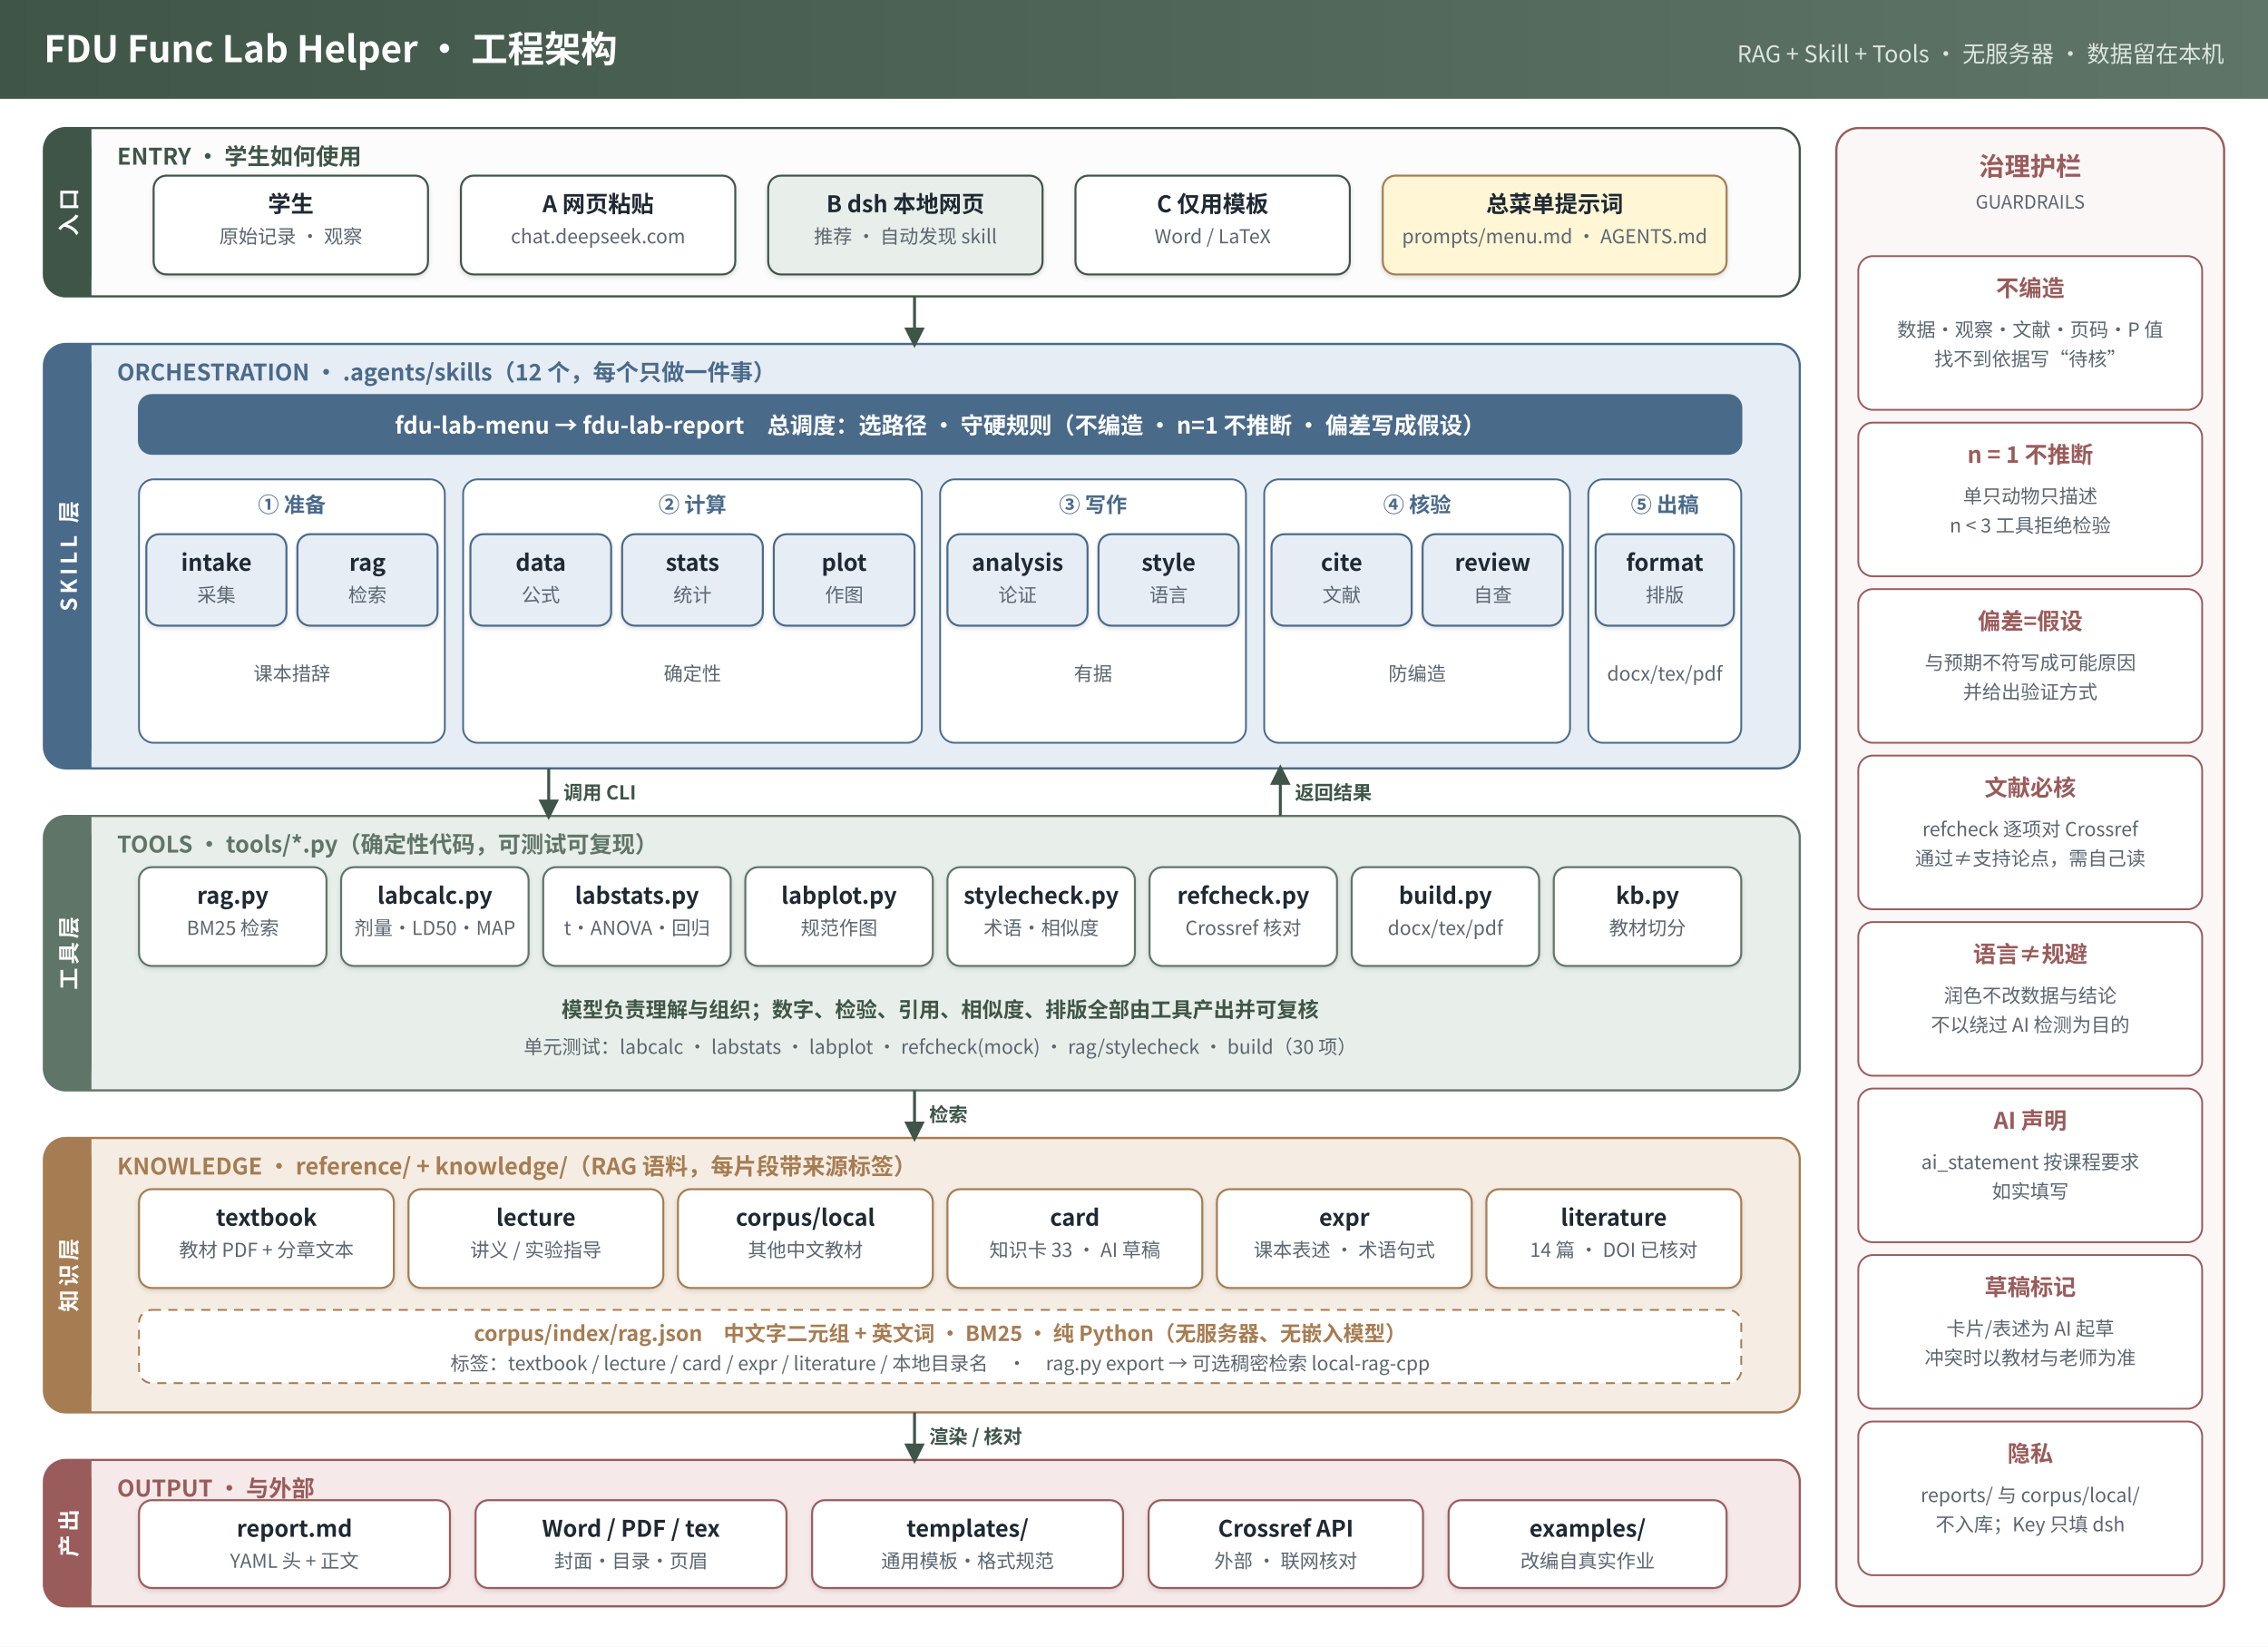
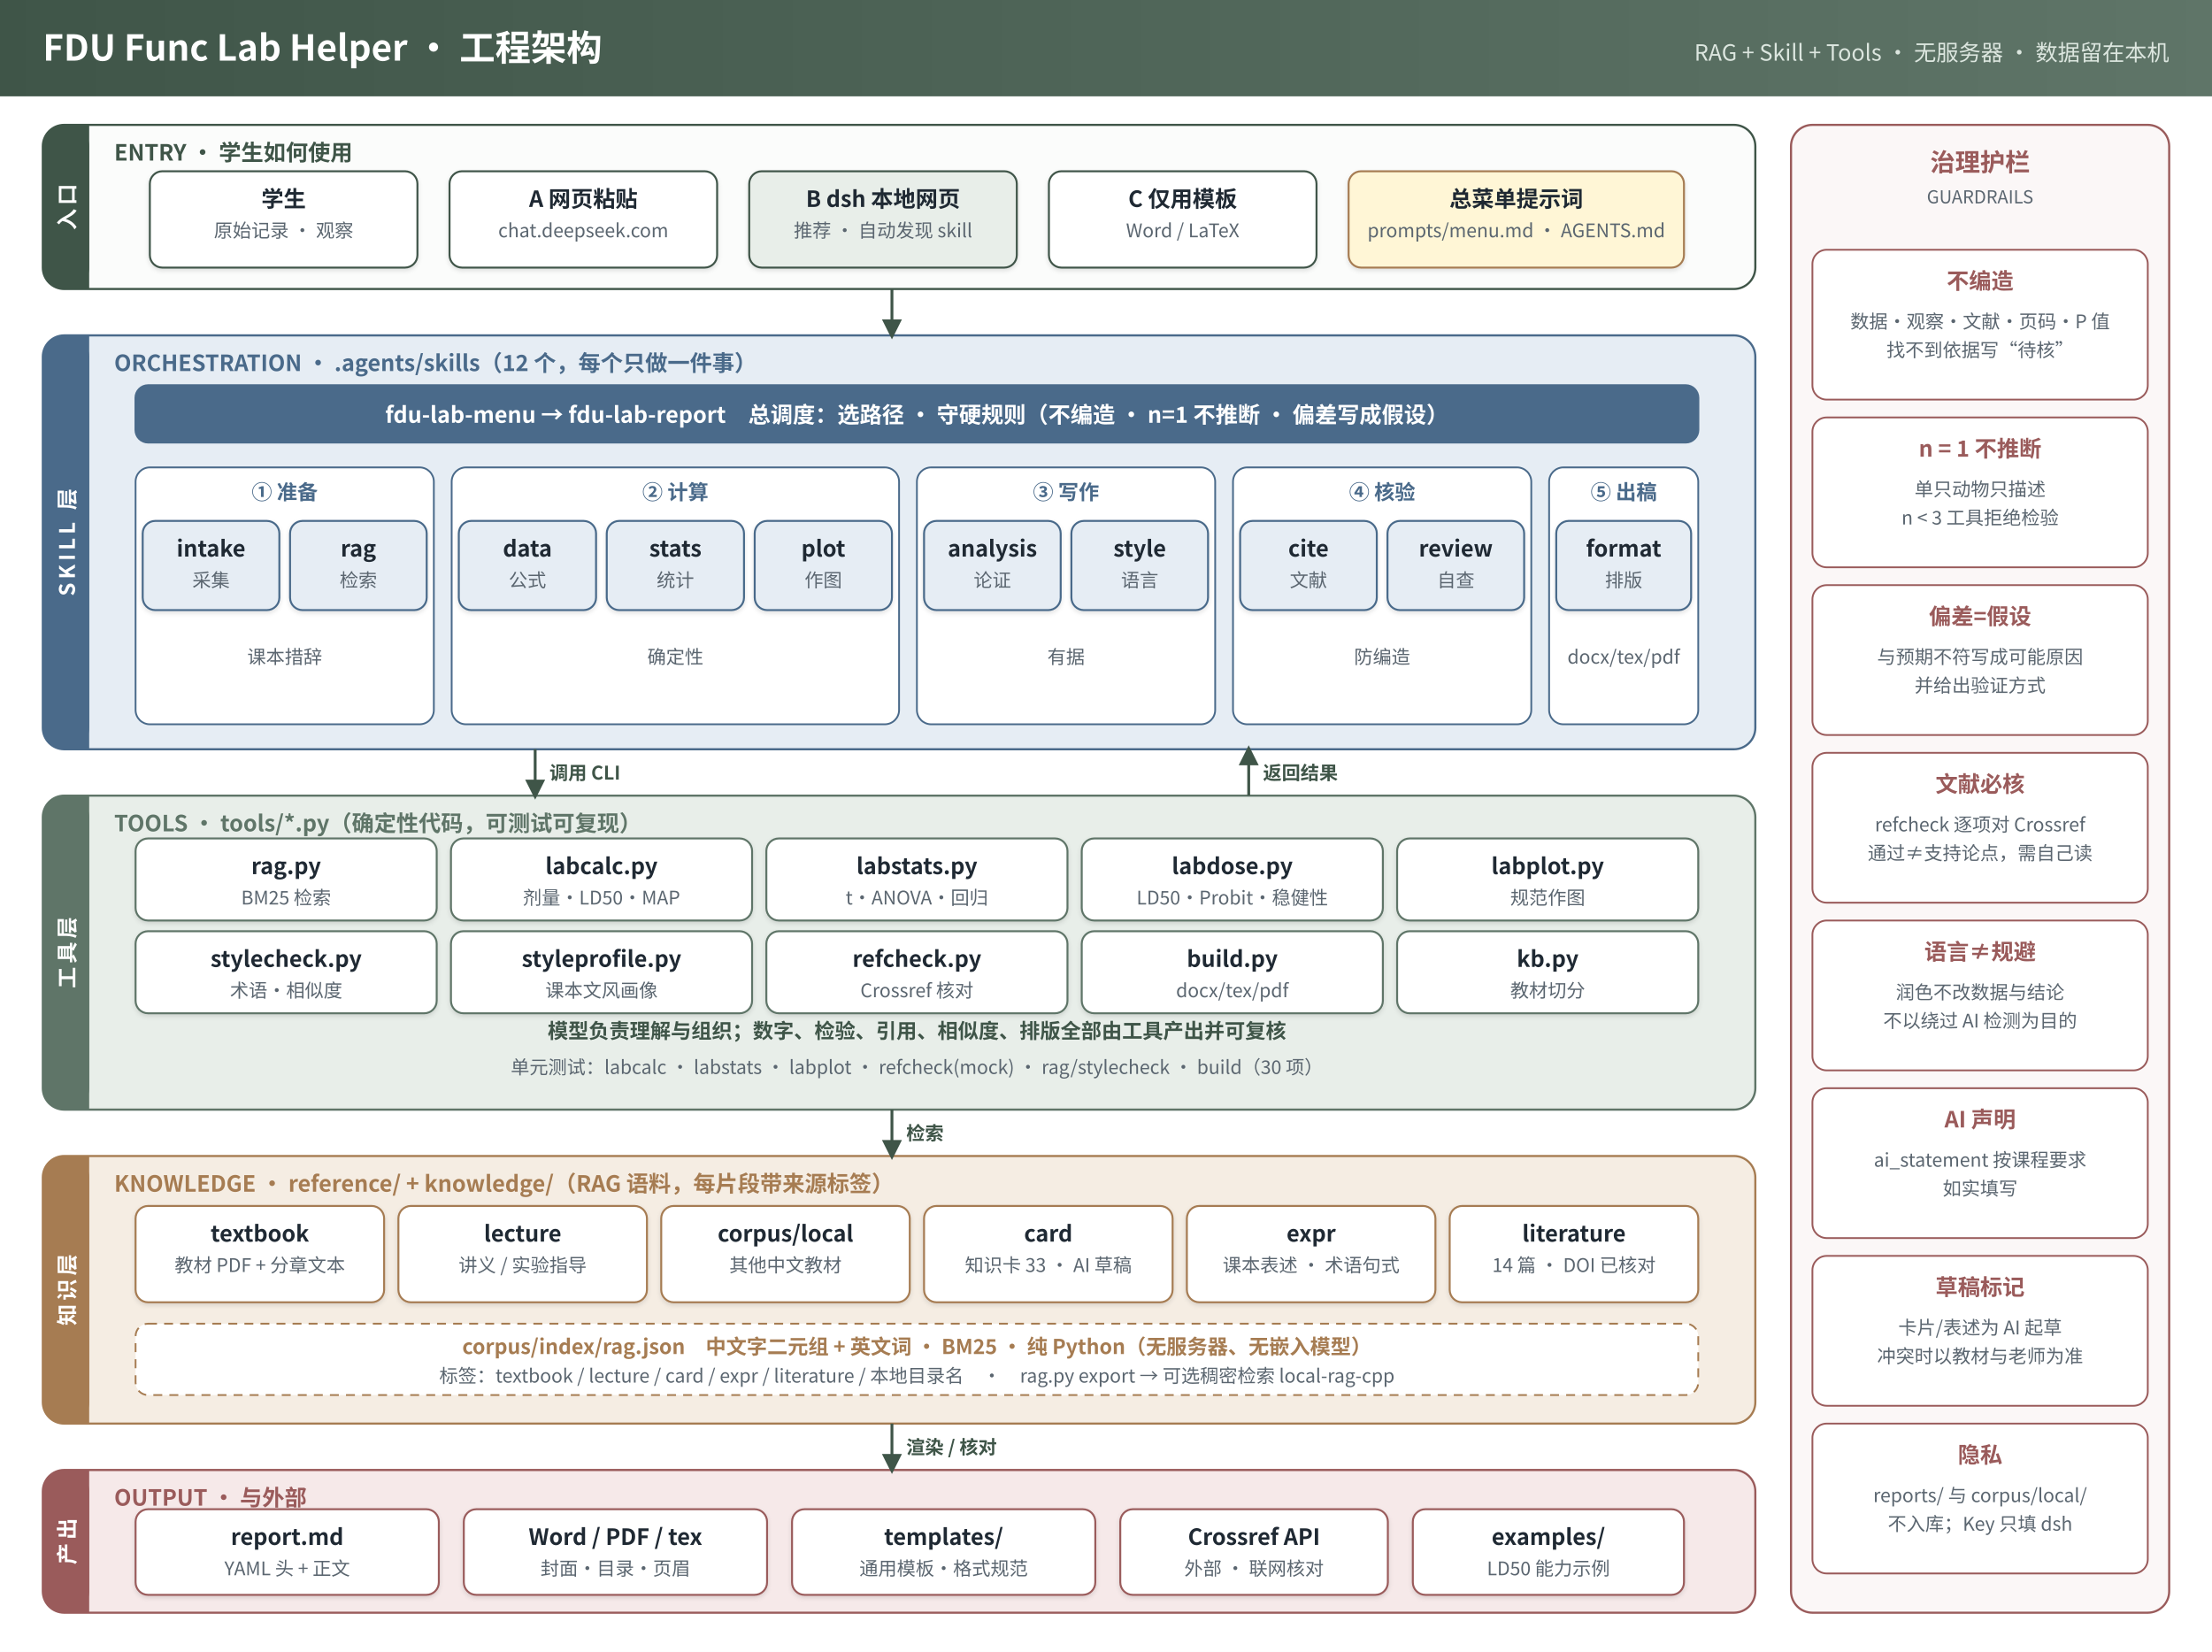
- <svg xmlns="http://www.w3.org/2000/svg" viewBox="0 0 1240 900" font-family="'Noto Sans CJK SC','PingFang SC','Microsoft YaHei',sans-serif">
+ <svg xmlns="http://www.w3.org/2000/svg" viewBox="0 0 1240 926" font-family="'Noto Sans CJK SC','PingFang SC','Microsoft YaHei',sans-serif">
  <defs>
    <marker id="ar" viewBox="0 0 10 10" refX="8" refY="5" markerWidth="7" markerHeight="7" orient="auto">
      <path d="M0 0L10 5L0 10z" fill="#3F5548" />
    </marker>
    <filter id="sh" x="-5%" y="-5%" width="110%" height="120%">
      <feDropShadow dx="0" dy="1.2" stdDeviation="1.2" flood-color="#000" flood-opacity="0.12" />
    </filter>
    <linearGradient id="hd" x1="0" x2="1">
      <stop offset="0" stop-color="#3F5548" />
      <stop offset="1" stop-color="#5F7568" />
    </linearGradient>
  </defs>
-   <rect x="0" y="0" width="1240" height="900" rx="0" fill="#FFFFFF" stroke="#FFFFFF" stroke-width="0" />
+   <rect x="0" y="0" width="1240" height="926" rx="0" fill="#FFFFFF" stroke="#FFFFFF" stroke-width="0" />
  <rect x="0" y="0" width="1240" height="54" rx="0" fill="url(#hd)" stroke="none" stroke-width="0" />
  <text x="24" y="34" font-size="20" fill="#fff" font-weight="700" text-anchor="start">FDU Func Lab Helper · 工程架构</text>
  <text x="1216" y="34" font-size="12.5" fill="#DCE6DF" font-weight="400" text-anchor="end">RAG + Skill + Tools · 无服务器 · 数据留在本机</text>
  <rect x="24" y="70" width="960" height="92" rx="12" fill="#FBFCFB" stroke="#3F5548" stroke-width="1.2" />
  <rect x="24" y="70" width="26" height="92" rx="12" fill="#3F5548" />
  <rect x="38" y="70" width="12" height="92" fill="#3F5548" />
  <text transform="translate(42,116.0) rotate(-90)" font-size="12" fill="#fff" font-weight="700" text-anchor="middle" letter-spacing="2">入口</text>
  <text x="64" y="90" font-size="12.5" fill="#3F5548" font-weight="700" text-anchor="start">ENTRY · 学生如何使用</text>
  <rect x="84" y="96" width="150" height="54" rx="7" fill="#fff" stroke="#3F5548" stroke-width="1.1" filter="url(#sh)" />
  <text x="159.0" y="116" font-size="12.5" fill="#1F2933" font-weight="700" text-anchor="middle">学生</text>
  <text x="159.0" y="133" font-size="10.5" fill="#5B6670" font-weight="400" text-anchor="middle">原始记录 · 观察</text>
  <rect x="252" y="96" width="150" height="54" rx="7" fill="#fff" stroke="#3F5548" stroke-width="1.1" filter="url(#sh)" />
  <text x="327.0" y="116" font-size="12.5" fill="#1F2933" font-weight="700" text-anchor="middle">A 网页粘贴</text>
  <text x="327.0" y="133" font-size="10.5" fill="#5B6670" font-weight="400" text-anchor="middle">chat.deepseek.com</text>
  <rect x="420" y="96" width="150" height="54" rx="7" fill="#E8EEE9" stroke="#3F5548" stroke-width="1.1" filter="url(#sh)" />
  <text x="495.0" y="116" font-size="12.5" fill="#1F2933" font-weight="700" text-anchor="middle">B dsh 本地网页</text>
  <text x="495.0" y="133" font-size="10.5" fill="#5B6670" font-weight="400" text-anchor="middle">推荐 · 自动发现 skill</text>
  <rect x="588" y="96" width="150" height="54" rx="7" fill="#fff" stroke="#3F5548" stroke-width="1.1" filter="url(#sh)" />
  <text x="663.0" y="116" font-size="12.5" fill="#1F2933" font-weight="700" text-anchor="middle">C 仅用模板</text>
  <text x="663.0" y="133" font-size="10.5" fill="#5B6670" font-weight="400" text-anchor="middle">Word / LaTeX</text>
  <rect x="756" y="96" width="188" height="54" rx="7" fill="#FFF6D6" stroke="#A67C52" stroke-width="1.1" filter="url(#sh)" />
  <text x="850.0" y="116" font-size="12.5" fill="#1F2933" font-weight="700" text-anchor="middle">总菜单提示词</text>
  <text x="850.0" y="133" font-size="10.5" fill="#5B6670" font-weight="400" text-anchor="middle">prompts/menu.md · AGENTS.md</text>
  <rect x="24" y="188" width="960" height="232" rx="12" fill="#E6EDF4" stroke="#4A6A8A" stroke-width="1.2" />
  <rect x="24" y="188" width="26" height="232" rx="12" fill="#4A6A8A" />
  <rect x="38" y="188" width="12" height="232" fill="#4A6A8A" />
  <text transform="translate(42,304.0) rotate(-90)" font-size="12" fill="#fff" font-weight="700" text-anchor="middle" letter-spacing="2">SKILL 层</text>
  <text x="64" y="208" font-size="12.5" fill="#4A6A8A" font-weight="700" text-anchor="start">ORCHESTRATION · .agents/skills（12 个，每个只做一件事）</text>
  <rect x="76" y="216" width="876" height="32" rx="7" fill="#4A6A8A" stroke="#4A6A8A" stroke-width="1.2" />
  <text x="514.0" y="237" font-size="12.5" fill="#fff" font-weight="700" text-anchor="middle">fdu-lab-menu → fdu-lab-report　总调度：选路径 · 守硬规则（不编造 · n=1 不推断 · 偏差写成假设）</text>
  <rect x="76" y="262" width="167.2" height="144" rx="8" fill="#fff" stroke="#4A6A8A" stroke-width="1" />
  <text x="159.6" y="280" font-size="11.5" fill="#4A6A8A" font-weight="700" text-anchor="middle">① 准备</text>
  <rect x="80.0" y="292" width="76.6" height="50" rx="7" fill="#E6EDF4" stroke="#4A6A8A" stroke-width="1.1" filter="url(#sh)" />
  <text x="118.3" y="312" font-size="12.5" fill="#1F2933" font-weight="700" text-anchor="middle">intake</text>
  <text x="118.3" y="329" font-size="10.5" fill="#5B6670" font-weight="400" text-anchor="middle">采集</text>
  <rect x="162.6" y="292" width="76.6" height="50" rx="7" fill="#E6EDF4" stroke="#4A6A8A" stroke-width="1.1" filter="url(#sh)" />
  <text x="200.9" y="312" font-size="12.5" fill="#1F2933" font-weight="700" text-anchor="middle">rag</text>
  <text x="200.9" y="329" font-size="10.5" fill="#5B6670" font-weight="400" text-anchor="middle">检索</text>
  <text x="159.6" y="372" font-size="10.5" fill="#5B6670" font-weight="400" text-anchor="middle">课本措辞</text>
  <text x="159.6" y="390" font-size="10" fill="#1F2933" font-weight="400" text-anchor="middle" />
  <rect x="253.2" y="262" width="250.8" height="144" rx="8" fill="#fff" stroke="#4A6A8A" stroke-width="1" />
  <text x="378.6" y="280" font-size="11.5" fill="#4A6A8A" font-weight="700" text-anchor="middle">② 计算</text>
  <rect x="257.2" y="292" width="76.933" height="50" rx="7" fill="#E6EDF4" stroke="#4A6A8A" stroke-width="1.1" filter="url(#sh)" />
  <text x="295.667" y="312" font-size="12.5" fill="#1F2933" font-weight="700" text-anchor="middle">data</text>
  <text x="295.667" y="329" font-size="10.5" fill="#5B6670" font-weight="400" text-anchor="middle">公式</text>
  <rect x="340.133" y="292" width="76.933" height="50" rx="7" fill="#E6EDF4" stroke="#4A6A8A" stroke-width="1.1" filter="url(#sh)" />
  <text x="378.6" y="312" font-size="12.5" fill="#1F2933" font-weight="700" text-anchor="middle">stats</text>
  <text x="378.6" y="329" font-size="10.5" fill="#5B6670" font-weight="400" text-anchor="middle">统计</text>
  <rect x="423.067" y="292" width="76.933" height="50" rx="7" fill="#E6EDF4" stroke="#4A6A8A" stroke-width="1.1" filter="url(#sh)" />
  <text x="461.533" y="312" font-size="12.5" fill="#1F2933" font-weight="700" text-anchor="middle">plot</text>
  <text x="461.533" y="329" font-size="10.5" fill="#5B6670" font-weight="400" text-anchor="middle">作图</text>
  <text x="378.6" y="372" font-size="10.5" fill="#5B6670" font-weight="400" text-anchor="middle">确定性</text>
  <text x="378.6" y="390" font-size="10" fill="#1F2933" font-weight="400" text-anchor="middle" />
  <rect x="514.0" y="262" width="167.2" height="144" rx="8" fill="#fff" stroke="#4A6A8A" stroke-width="1" />
  <text x="597.6" y="280" font-size="11.5" fill="#4A6A8A" font-weight="700" text-anchor="middle">③ 写作</text>
  <rect x="518.0" y="292" width="76.6" height="50" rx="7" fill="#E6EDF4" stroke="#4A6A8A" stroke-width="1.1" filter="url(#sh)" />
  <text x="556.3" y="312" font-size="12.5" fill="#1F2933" font-weight="700" text-anchor="middle">analysis</text>
  <text x="556.3" y="329" font-size="10.5" fill="#5B6670" font-weight="400" text-anchor="middle">论证</text>
  <rect x="600.6" y="292" width="76.6" height="50" rx="7" fill="#E6EDF4" stroke="#4A6A8A" stroke-width="1.1" filter="url(#sh)" />
  <text x="638.9" y="312" font-size="12.5" fill="#1F2933" font-weight="700" text-anchor="middle">style</text>
  <text x="638.9" y="329" font-size="10.5" fill="#5B6670" font-weight="400" text-anchor="middle">语言</text>
  <text x="597.6" y="372" font-size="10.5" fill="#5B6670" font-weight="400" text-anchor="middle">有据</text>
  <text x="597.6" y="390" font-size="10" fill="#1F2933" font-weight="400" text-anchor="middle" />
  <rect x="691.2" y="262" width="167.2" height="144" rx="8" fill="#fff" stroke="#4A6A8A" stroke-width="1" />
  <text x="774.8" y="280" font-size="11.5" fill="#4A6A8A" font-weight="700" text-anchor="middle">④ 核验</text>
  <rect x="695.2" y="292" width="76.6" height="50" rx="7" fill="#E6EDF4" stroke="#4A6A8A" stroke-width="1.1" filter="url(#sh)" />
  <text x="733.5" y="312" font-size="12.5" fill="#1F2933" font-weight="700" text-anchor="middle">cite</text>
  <text x="733.5" y="329" font-size="10.5" fill="#5B6670" font-weight="400" text-anchor="middle">文献</text>
  <rect x="777.8" y="292" width="76.6" height="50" rx="7" fill="#E6EDF4" stroke="#4A6A8A" stroke-width="1.1" filter="url(#sh)" />
  <text x="816.1" y="312" font-size="12.5" fill="#1F2933" font-weight="700" text-anchor="middle">review</text>
  <text x="816.1" y="329" font-size="10.5" fill="#5B6670" font-weight="400" text-anchor="middle">自查</text>
  <text x="774.8" y="372" font-size="10.5" fill="#5B6670" font-weight="400" text-anchor="middle">防编造</text>
  <text x="774.8" y="390" font-size="10" fill="#1F2933" font-weight="400" text-anchor="middle" />
  <rect x="868.4" y="262" width="83.6" height="144" rx="8" fill="#fff" stroke="#4A6A8A" stroke-width="1" />
  <text x="910.2" y="280" font-size="11.5" fill="#4A6A8A" font-weight="700" text-anchor="middle">⑤ 出稿</text>
  <rect x="872.4" y="292" width="75.6" height="50" rx="7" fill="#E6EDF4" stroke="#4A6A8A" stroke-width="1.1" filter="url(#sh)" />
  <text x="910.2" y="312" font-size="12.5" fill="#1F2933" font-weight="700" text-anchor="middle">format</text>
  <text x="910.2" y="329" font-size="10.5" fill="#5B6670" font-weight="400" text-anchor="middle">排版</text>
  <text x="910.2" y="372" font-size="10.5" fill="#5B6670" font-weight="400" text-anchor="middle">docx/tex/pdf</text>
  <text x="910.2" y="390" font-size="10" fill="#1F2933" font-weight="400" text-anchor="middle" />
-   <rect x="24" y="446" width="960" height="150" rx="12" fill="#E8EEE9" stroke="#5F7568" stroke-width="1.2" />
-   <rect x="24" y="446" width="26" height="150" rx="12" fill="#5F7568" />
-   <rect x="38" y="446" width="12" height="150" fill="#5F7568" />
-   <text transform="translate(42,521.0) rotate(-90)" font-size="12" fill="#fff" font-weight="700" text-anchor="middle" letter-spacing="2">工具层</text>
+   <rect x="24" y="446" width="960" height="176" rx="12" fill="#E8EEE9" stroke="#5F7568" stroke-width="1.2" />
+   <rect x="24" y="446" width="26" height="176" rx="12" fill="#5F7568" />
+   <rect x="38" y="446" width="12" height="176" fill="#5F7568" />
+   <text transform="translate(42,534.0) rotate(-90)" font-size="12" fill="#fff" font-weight="700" text-anchor="middle" letter-spacing="2">工具层</text>
  <text x="64" y="466" font-size="12.5" fill="#5F7568" font-weight="700" text-anchor="start">TOOLS · tools/*.py（确定性代码，可测试可复现）</text>
-   <rect x="76.0" y="474" width="102.5" height="54" rx="7" fill="#fff" stroke="#5F7568" stroke-width="1.1" filter="url(#sh)" />
-   <text x="127.25" y="494" font-size="12.5" fill="#1F2933" font-weight="700" text-anchor="middle">rag.py</text>
-   <text x="127.25" y="511" font-size="10.5" fill="#5B6670" font-weight="400" text-anchor="middle">BM25 检索</text>
-   <rect x="186.5" y="474" width="102.5" height="54" rx="7" fill="#fff" stroke="#5F7568" stroke-width="1.1" filter="url(#sh)" />
-   <text x="237.75" y="494" font-size="12.5" fill="#1F2933" font-weight="700" text-anchor="middle">labcalc.py</text>
-   <text x="237.75" y="511" font-size="10.5" fill="#5B6670" font-weight="400" text-anchor="middle">剂量·LD50·MAP</text>
-   <rect x="297.0" y="474" width="102.5" height="54" rx="7" fill="#fff" stroke="#5F7568" stroke-width="1.1" filter="url(#sh)" />
-   <text x="348.25" y="494" font-size="12.5" fill="#1F2933" font-weight="700" text-anchor="middle">labstats.py</text>
-   <text x="348.25" y="511" font-size="10.5" fill="#5B6670" font-weight="400" text-anchor="middle">t·ANOVA·回归</text>
-   <rect x="407.5" y="474" width="102.5" height="54" rx="7" fill="#fff" stroke="#5F7568" stroke-width="1.1" filter="url(#sh)" />
-   <text x="458.75" y="494" font-size="12.5" fill="#1F2933" font-weight="700" text-anchor="middle">labplot.py</text>
-   <text x="458.75" y="511" font-size="10.5" fill="#5B6670" font-weight="400" text-anchor="middle">规范作图</text>
-   <rect x="518.0" y="474" width="102.5" height="54" rx="7" fill="#fff" stroke="#5F7568" stroke-width="1.1" filter="url(#sh)" />
-   <text x="569.25" y="494" font-size="12.5" fill="#1F2933" font-weight="700" text-anchor="middle">stylecheck.py</text>
-   <text x="569.25" y="511" font-size="10.5" fill="#5B6670" font-weight="400" text-anchor="middle">术语·相似度</text>
-   <rect x="628.5" y="474" width="102.5" height="54" rx="7" fill="#fff" stroke="#5F7568" stroke-width="1.1" filter="url(#sh)" />
-   <text x="679.75" y="494" font-size="12.5" fill="#1F2933" font-weight="700" text-anchor="middle">refcheck.py</text>
-   <text x="679.75" y="511" font-size="10.5" fill="#5B6670" font-weight="400" text-anchor="middle">Crossref 核对</text>
-   <rect x="739.0" y="474" width="102.5" height="54" rx="7" fill="#fff" stroke="#5F7568" stroke-width="1.1" filter="url(#sh)" />
-   <text x="790.25" y="494" font-size="12.5" fill="#1F2933" font-weight="700" text-anchor="middle">build.py</text>
-   <text x="790.25" y="511" font-size="10.5" fill="#5B6670" font-weight="400" text-anchor="middle">docx/tex/pdf</text>
-   <rect x="849.5" y="474" width="102.5" height="54" rx="7" fill="#fff" stroke="#5F7568" stroke-width="1.1" filter="url(#sh)" />
-   <text x="900.75" y="494" font-size="12.5" fill="#1F2933" font-weight="700" text-anchor="middle">kb.py</text>
-   <text x="900.75" y="511" font-size="10.5" fill="#5B6670" font-weight="400" text-anchor="middle">教材切分</text>
-   <text x="514.0" y="556" font-size="11.5" fill="#3F5548" font-weight="600" text-anchor="middle">模型负责理解与组织；数字、检验、引用、相似度、排版全部由工具产出并可复核</text>
-   <text x="514.0" y="576" font-size="10.5" fill="#5B6670" font-weight="400" text-anchor="middle">单元测试：labcalc · labstats · labplot · refcheck(mock) · rag/stylecheck · build（30 项）</text>
-   <rect x="24" y="622" width="960" height="150" rx="12" fill="#F5EDE3" stroke="#A67C52" stroke-width="1.2" />
-   <rect x="24" y="622" width="26" height="150" rx="12" fill="#A67C52" />
-   <rect x="38" y="622" width="12" height="150" fill="#A67C52" />
-   <text transform="translate(42,697.0) rotate(-90)" font-size="12" fill="#fff" font-weight="700" text-anchor="middle" letter-spacing="2">知识层</text>
-   <text x="64" y="642" font-size="12.5" fill="#A67C52" font-weight="700" text-anchor="start">KNOWLEDGE · reference/ + knowledge/（RAG 语料，每片段带来源标签）</text>
-   <rect x="76.0" y="650" width="139.333" height="54" rx="7" fill="#fff" stroke="#A67C52" stroke-width="1.1" filter="url(#sh)" />
-   <text x="145.667" y="670" font-size="12.5" fill="#1F2933" font-weight="700" text-anchor="middle">textbook</text>
-   <text x="145.667" y="687" font-size="10.5" fill="#5B6670" font-weight="400" text-anchor="middle">教材 PDF + 分章文本</text>
-   <rect x="223.333" y="650" width="139.333" height="54" rx="7" fill="#fff" stroke="#A67C52" stroke-width="1.1" filter="url(#sh)" />
-   <text x="293.0" y="670" font-size="12.5" fill="#1F2933" font-weight="700" text-anchor="middle">lecture</text>
-   <text x="293.0" y="687" font-size="10.5" fill="#5B6670" font-weight="400" text-anchor="middle">讲义 / 实验指导</text>
-   <rect x="370.667" y="650" width="139.333" height="54" rx="7" fill="#fff" stroke="#A67C52" stroke-width="1.1" filter="url(#sh)" />
-   <text x="440.333" y="670" font-size="12.5" fill="#1F2933" font-weight="700" text-anchor="middle">corpus/local</text>
-   <text x="440.333" y="687" font-size="10.5" fill="#5B6670" font-weight="400" text-anchor="middle">其他中文教材</text>
-   <rect x="518.0" y="650" width="139.333" height="54" rx="7" fill="#fff" stroke="#A67C52" stroke-width="1.1" filter="url(#sh)" />
-   <text x="587.667" y="670" font-size="12.5" fill="#1F2933" font-weight="700" text-anchor="middle">card</text>
-   <text x="587.667" y="687" font-size="10.5" fill="#5B6670" font-weight="400" text-anchor="middle">知识卡 33 · AI 草稿</text>
-   <rect x="665.333" y="650" width="139.333" height="54" rx="7" fill="#fff" stroke="#A67C52" stroke-width="1.1" filter="url(#sh)" />
-   <text x="735.0" y="670" font-size="12.5" fill="#1F2933" font-weight="700" text-anchor="middle">expr</text>
-   <text x="735.0" y="687" font-size="10.5" fill="#5B6670" font-weight="400" text-anchor="middle">课本表述 · 术语句式</text>
-   <rect x="812.667" y="650" width="139.333" height="54" rx="7" fill="#fff" stroke="#A67C52" stroke-width="1.1" filter="url(#sh)" />
-   <text x="882.333" y="670" font-size="12.5" fill="#1F2933" font-weight="700" text-anchor="middle">literature</text>
-   <text x="882.333" y="687" font-size="10.5" fill="#5B6670" font-weight="400" text-anchor="middle">14 篇 · DOI 已核对</text>
-   <rect x="76" y="716" width="876" height="40" rx="7" fill="#fff" stroke="#A67C52" stroke-width="1" stroke-dasharray="5 4" />
-   <text x="514.0" y="733" font-size="11.5" fill="#A67C52" font-weight="700" text-anchor="middle">corpus/index/rag.json　中文字二元组 + 英文词 · BM25 · 纯 Python（无服务器、无嵌入模型）</text>
-   <text x="514.0" y="749" font-size="10.5" fill="#5B6670" font-weight="400" text-anchor="middle">标签：textbook / lecture / card / expr / literature / 本地目录名　·　rag.py export → 可选稠密检索 local-rag-cpp</text>
-   <rect x="24" y="798" width="960" height="80" rx="12" fill="#F6E9E9" stroke="#9A5B5B" stroke-width="1.2" />
-   <rect x="24" y="798" width="26" height="80" rx="12" fill="#9A5B5B" />
-   <rect x="38" y="798" width="12" height="80" fill="#9A5B5B" />
-   <text transform="translate(42,838.0) rotate(-90)" font-size="12" fill="#fff" font-weight="700" text-anchor="middle" letter-spacing="2">产出</text>
-   <text x="64" y="818" font-size="12.5" fill="#9A5B5B" font-weight="700" text-anchor="start">OUTPUT · 与外部</text>
-   <rect x="76" y="820" width="170" height="48" rx="7" fill="#fff" stroke="#9A5B5B" stroke-width="1.1" filter="url(#sh)" />
-   <text x="161.0" y="840" font-size="12.5" fill="#1F2933" font-weight="700" text-anchor="middle">report.md</text>
-   <text x="161.0" y="857" font-size="10.5" fill="#5B6670" font-weight="400" text-anchor="middle">YAML 头 + 正文</text>
-   <rect x="260" y="820" width="170" height="48" rx="7" fill="#fff" stroke="#9A5B5B" stroke-width="1.1" filter="url(#sh)" />
-   <text x="345.0" y="840" font-size="12.5" fill="#1F2933" font-weight="700" text-anchor="middle">Word / PDF / tex</text>
-   <text x="345.0" y="857" font-size="10.5" fill="#5B6670" font-weight="400" text-anchor="middle">封面·目录·页眉</text>
-   <rect x="444" y="820" width="170" height="48" rx="7" fill="#fff" stroke="#9A5B5B" stroke-width="1.1" filter="url(#sh)" />
-   <text x="529.0" y="840" font-size="12.5" fill="#1F2933" font-weight="700" text-anchor="middle">templates/</text>
-   <text x="529.0" y="857" font-size="10.5" fill="#5B6670" font-weight="400" text-anchor="middle">通用模板·格式规范</text>
-   <rect x="628" y="820" width="150" height="48" rx="7" fill="#fff" stroke="#9A5B5B" stroke-width="1.1" filter="url(#sh)" />
-   <text x="703.0" y="840" font-size="12.5" fill="#1F2933" font-weight="700" text-anchor="middle">Crossref API</text>
-   <text x="703.0" y="857" font-size="10.5" fill="#5B6670" font-weight="400" text-anchor="middle">外部 · 联网核对</text>
-   <rect x="792" y="820" width="152" height="48" rx="7" fill="#fff" stroke="#9A5B5B" stroke-width="1.1" filter="url(#sh)" />
-   <text x="868.0" y="840" font-size="12.5" fill="#1F2933" font-weight="700" text-anchor="middle">examples/</text>
-   <text x="868.0" y="857" font-size="10.5" fill="#5B6670" font-weight="400" text-anchor="middle">改编自真实作业</text>
+   <rect x="76.0" y="470" width="168.8" height="46" rx="7" fill="#fff" stroke="#5F7568" stroke-width="1.1" filter="url(#sh)" />
+   <text x="160.4" y="490" font-size="12.5" fill="#1F2933" font-weight="700" text-anchor="middle">rag.py</text>
+   <text x="160.4" y="507" font-size="10.5" fill="#5B6670" font-weight="400" text-anchor="middle">BM25 检索</text>
+   <rect x="252.8" y="470" width="168.8" height="46" rx="7" fill="#fff" stroke="#5F7568" stroke-width="1.1" filter="url(#sh)" />
+   <text x="337.2" y="490" font-size="12.5" fill="#1F2933" font-weight="700" text-anchor="middle">labcalc.py</text>
+   <text x="337.2" y="507" font-size="10.5" fill="#5B6670" font-weight="400" text-anchor="middle">剂量·LD50·MAP</text>
+   <rect x="429.6" y="470" width="168.8" height="46" rx="7" fill="#fff" stroke="#5F7568" stroke-width="1.1" filter="url(#sh)" />
+   <text x="514.0" y="490" font-size="12.5" fill="#1F2933" font-weight="700" text-anchor="middle">labstats.py</text>
+   <text x="514.0" y="507" font-size="10.5" fill="#5B6670" font-weight="400" text-anchor="middle">t·ANOVA·回归</text>
+   <rect x="606.4" y="470" width="168.8" height="46" rx="7" fill="#fff" stroke="#5F7568" stroke-width="1.1" filter="url(#sh)" />
+   <text x="690.8" y="490" font-size="12.5" fill="#1F2933" font-weight="700" text-anchor="middle">labdose.py</text>
+   <text x="690.8" y="507" font-size="10.5" fill="#5B6670" font-weight="400" text-anchor="middle">LD50·Probit·稳健性</text>
+   <rect x="783.2" y="470" width="168.8" height="46" rx="7" fill="#fff" stroke="#5F7568" stroke-width="1.1" filter="url(#sh)" />
+   <text x="867.6" y="490" font-size="12.5" fill="#1F2933" font-weight="700" text-anchor="middle">labplot.py</text>
+   <text x="867.6" y="507" font-size="10.5" fill="#5B6670" font-weight="400" text-anchor="middle">规范作图</text>
+   <rect x="76.0" y="522" width="168.8" height="46" rx="7" fill="#fff" stroke="#5F7568" stroke-width="1.1" filter="url(#sh)" />
+   <text x="160.4" y="542" font-size="12.5" fill="#1F2933" font-weight="700" text-anchor="middle">stylecheck.py</text>
+   <text x="160.4" y="559" font-size="10.5" fill="#5B6670" font-weight="400" text-anchor="middle">术语·相似度</text>
+   <rect x="252.8" y="522" width="168.8" height="46" rx="7" fill="#fff" stroke="#5F7568" stroke-width="1.1" filter="url(#sh)" />
+   <text x="337.2" y="542" font-size="12.5" fill="#1F2933" font-weight="700" text-anchor="middle">styleprofile.py</text>
+   <text x="337.2" y="559" font-size="10.5" fill="#5B6670" font-weight="400" text-anchor="middle">课本文风画像</text>
+   <rect x="429.6" y="522" width="168.8" height="46" rx="7" fill="#fff" stroke="#5F7568" stroke-width="1.1" filter="url(#sh)" />
+   <text x="514.0" y="542" font-size="12.5" fill="#1F2933" font-weight="700" text-anchor="middle">refcheck.py</text>
+   <text x="514.0" y="559" font-size="10.5" fill="#5B6670" font-weight="400" text-anchor="middle">Crossref 核对</text>
+   <rect x="606.4" y="522" width="168.8" height="46" rx="7" fill="#fff" stroke="#5F7568" stroke-width="1.1" filter="url(#sh)" />
+   <text x="690.8" y="542" font-size="12.5" fill="#1F2933" font-weight="700" text-anchor="middle">build.py</text>
+   <text x="690.8" y="559" font-size="10.5" fill="#5B6670" font-weight="400" text-anchor="middle">docx/tex/pdf</text>
+   <rect x="783.2" y="522" width="168.8" height="46" rx="7" fill="#fff" stroke="#5F7568" stroke-width="1.1" filter="url(#sh)" />
+   <text x="867.6" y="542" font-size="12.5" fill="#1F2933" font-weight="700" text-anchor="middle">kb.py</text>
+   <text x="867.6" y="559" font-size="10.5" fill="#5B6670" font-weight="400" text-anchor="middle">教材切分</text>
+   <text x="514.0" y="582" font-size="11.5" fill="#3F5548" font-weight="600" text-anchor="middle">模型负责理解与组织；数字、检验、引用、相似度、排版全部由工具产出并可复核</text>
+   <text x="514.0" y="602" font-size="10.5" fill="#5B6670" font-weight="400" text-anchor="middle">单元测试：labcalc · labstats · labplot · refcheck(mock) · rag/stylecheck · build（30 项）</text>
+   <rect x="24" y="648" width="960" height="150" rx="12" fill="#F5EDE3" stroke="#A67C52" stroke-width="1.2" />
+   <rect x="24" y="648" width="26" height="150" rx="12" fill="#A67C52" />
+   <rect x="38" y="648" width="12" height="150" fill="#A67C52" />
+   <text transform="translate(42,723.0) rotate(-90)" font-size="12" fill="#fff" font-weight="700" text-anchor="middle" letter-spacing="2">知识层</text>
+   <text x="64" y="668" font-size="12.5" fill="#A67C52" font-weight="700" text-anchor="start">KNOWLEDGE · reference/ + knowledge/（RAG 语料，每片段带来源标签）</text>
+   <rect x="76.0" y="676" width="139.333" height="54" rx="7" fill="#fff" stroke="#A67C52" stroke-width="1.1" filter="url(#sh)" />
+   <text x="145.667" y="696" font-size="12.5" fill="#1F2933" font-weight="700" text-anchor="middle">textbook</text>
+   <text x="145.667" y="713" font-size="10.5" fill="#5B6670" font-weight="400" text-anchor="middle">教材 PDF + 分章文本</text>
+   <rect x="223.333" y="676" width="139.333" height="54" rx="7" fill="#fff" stroke="#A67C52" stroke-width="1.1" filter="url(#sh)" />
+   <text x="293.0" y="696" font-size="12.5" fill="#1F2933" font-weight="700" text-anchor="middle">lecture</text>
+   <text x="293.0" y="713" font-size="10.5" fill="#5B6670" font-weight="400" text-anchor="middle">讲义 / 实验指导</text>
+   <rect x="370.667" y="676" width="139.333" height="54" rx="7" fill="#fff" stroke="#A67C52" stroke-width="1.1" filter="url(#sh)" />
+   <text x="440.333" y="696" font-size="12.5" fill="#1F2933" font-weight="700" text-anchor="middle">corpus/local</text>
+   <text x="440.333" y="713" font-size="10.5" fill="#5B6670" font-weight="400" text-anchor="middle">其他中文教材</text>
+   <rect x="518.0" y="676" width="139.333" height="54" rx="7" fill="#fff" stroke="#A67C52" stroke-width="1.1" filter="url(#sh)" />
+   <text x="587.667" y="696" font-size="12.5" fill="#1F2933" font-weight="700" text-anchor="middle">card</text>
+   <text x="587.667" y="713" font-size="10.5" fill="#5B6670" font-weight="400" text-anchor="middle">知识卡 33 · AI 草稿</text>
+   <rect x="665.333" y="676" width="139.333" height="54" rx="7" fill="#fff" stroke="#A67C52" stroke-width="1.1" filter="url(#sh)" />
+   <text x="735.0" y="696" font-size="12.5" fill="#1F2933" font-weight="700" text-anchor="middle">expr</text>
+   <text x="735.0" y="713" font-size="10.5" fill="#5B6670" font-weight="400" text-anchor="middle">课本表述 · 术语句式</text>
+   <rect x="812.667" y="676" width="139.333" height="54" rx="7" fill="#fff" stroke="#A67C52" stroke-width="1.1" filter="url(#sh)" />
+   <text x="882.333" y="696" font-size="12.5" fill="#1F2933" font-weight="700" text-anchor="middle">literature</text>
+   <text x="882.333" y="713" font-size="10.5" fill="#5B6670" font-weight="400" text-anchor="middle">14 篇 · DOI 已核对</text>
+   <rect x="76" y="742" width="876" height="40" rx="7" fill="#fff" stroke="#A67C52" stroke-width="1" stroke-dasharray="5 4" />
+   <text x="514.0" y="759" font-size="11.5" fill="#A67C52" font-weight="700" text-anchor="middle">corpus/index/rag.json　中文字二元组 + 英文词 · BM25 · 纯 Python（无服务器、无嵌入模型）</text>
+   <text x="514.0" y="775" font-size="10.5" fill="#5B6670" font-weight="400" text-anchor="middle">标签：textbook / lecture / card / expr / literature / 本地目录名　·　rag.py export → 可选稠密检索 local-rag-cpp</text>
+   <rect x="24" y="824" width="960" height="80" rx="12" fill="#F6E9E9" stroke="#9A5B5B" stroke-width="1.2" />
+   <rect x="24" y="824" width="26" height="80" rx="12" fill="#9A5B5B" />
+   <rect x="38" y="824" width="12" height="80" fill="#9A5B5B" />
+   <text transform="translate(42,864.0) rotate(-90)" font-size="12" fill="#fff" font-weight="700" text-anchor="middle" letter-spacing="2">产出</text>
+   <text x="64" y="844" font-size="12.5" fill="#9A5B5B" font-weight="700" text-anchor="start">OUTPUT · 与外部</text>
+   <rect x="76" y="846" width="170" height="48" rx="7" fill="#fff" stroke="#9A5B5B" stroke-width="1.1" filter="url(#sh)" />
+   <text x="161.0" y="866" font-size="12.5" fill="#1F2933" font-weight="700" text-anchor="middle">report.md</text>
+   <text x="161.0" y="883" font-size="10.5" fill="#5B6670" font-weight="400" text-anchor="middle">YAML 头 + 正文</text>
+   <rect x="260" y="846" width="170" height="48" rx="7" fill="#fff" stroke="#9A5B5B" stroke-width="1.1" filter="url(#sh)" />
+   <text x="345.0" y="866" font-size="12.5" fill="#1F2933" font-weight="700" text-anchor="middle">Word / PDF / tex</text>
+   <text x="345.0" y="883" font-size="10.5" fill="#5B6670" font-weight="400" text-anchor="middle">封面·目录·页眉</text>
+   <rect x="444" y="846" width="170" height="48" rx="7" fill="#fff" stroke="#9A5B5B" stroke-width="1.1" filter="url(#sh)" />
+   <text x="529.0" y="866" font-size="12.5" fill="#1F2933" font-weight="700" text-anchor="middle">templates/</text>
+   <text x="529.0" y="883" font-size="10.5" fill="#5B6670" font-weight="400" text-anchor="middle">通用模板·格式规范</text>
+   <rect x="628" y="846" width="150" height="48" rx="7" fill="#fff" stroke="#9A5B5B" stroke-width="1.1" filter="url(#sh)" />
+   <text x="703.0" y="866" font-size="12.5" fill="#1F2933" font-weight="700" text-anchor="middle">Crossref API</text>
+   <text x="703.0" y="883" font-size="10.5" fill="#5B6670" font-weight="400" text-anchor="middle">外部 · 联网核对</text>
+   <rect x="792" y="846" width="152" height="48" rx="7" fill="#fff" stroke="#9A5B5B" stroke-width="1.1" filter="url(#sh)" />
+   <text x="868.0" y="866" font-size="12.5" fill="#1F2933" font-weight="700" text-anchor="middle">examples/</text>
+   <text x="868.0" y="883" font-size="10.5" fill="#5B6670" font-weight="400" text-anchor="middle">LD50 能力示例</text>
  <line x1="500" y1="162" x2="500" y2="188" stroke="#3F5548" stroke-width="1.6" marker-end="url(#ar)" />
  <line x1="300" y1="420" x2="300" y2="446" stroke="#3F5548" stroke-width="1.6" marker-end="url(#ar)" />
  <text x="308" y="437.0" font-size="10.5" fill="#3F5548" font-weight="600" text-anchor="start">调用 CLI</text>
  <line x1="700" y1="446" x2="700" y2="420" stroke="#3F5548" stroke-width="1.6" marker-end="url(#ar)" />
  <text x="708" y="437.0" font-size="10.5" fill="#3F5548" font-weight="600" text-anchor="start">返回结果</text>
-   <line x1="500" y1="596" x2="500" y2="622" stroke="#3F5548" stroke-width="1.6" marker-end="url(#ar)" />
-   <text x="508" y="613.0" font-size="10.5" fill="#3F5548" font-weight="600" text-anchor="start">检索</text>
-   <line x1="500" y1="772" x2="500" y2="798" stroke="#3F5548" stroke-width="1.6" marker-end="url(#ar)" />
-   <text x="508" y="789.0" font-size="10.5" fill="#3F5548" font-weight="600" text-anchor="start">渲染 / 核对</text>
-   <rect x="1004" y="70" width="212" height="808" rx="12" fill="#FBF7F7" stroke="#9A5B5B" stroke-width="1.2" />
+   <line x1="500" y1="622" x2="500" y2="648" stroke="#3F5548" stroke-width="1.6" marker-end="url(#ar)" />
+   <text x="508" y="639.0" font-size="10.5" fill="#3F5548" font-weight="600" text-anchor="start">检索</text>
+   <line x1="500" y1="798" x2="500" y2="824" stroke="#3F5548" stroke-width="1.6" marker-end="url(#ar)" />
+   <text x="508" y="815.0" font-size="10.5" fill="#3F5548" font-weight="600" text-anchor="start">渲染 / 核对</text>
+   <rect x="1004" y="70" width="212" height="834" rx="12" fill="#FBF7F7" stroke="#9A5B5B" stroke-width="1.2" />
  <text x="1110" y="96" font-size="14" fill="#9A5B5B" font-weight="700" text-anchor="middle">治理护栏</text>
  <text x="1110" y="114" font-size="10" fill="#5B6670" font-weight="400" text-anchor="middle">GUARDRAILS</text>
  <rect x="1016" y="140" width="188" height="84" rx="8" fill="#fff" stroke="#9A5B5B" stroke-width="1" />
  <text x="1110" y="162" font-size="12.5" fill="#9A5B5B" font-weight="700" text-anchor="middle">不编造</text>
  <text x="1110" y="184" font-size="10.5" fill="#5B6670" font-weight="400" text-anchor="middle">数据·观察·文献·页码·P 值</text>
  <text x="1110" y="200" font-size="10.5" fill="#5B6670" font-weight="400" text-anchor="middle">找不到依据写“待核”</text>
-   <rect x="1016" y="231" width="188" height="84" rx="8" fill="#fff" stroke="#9A5B5B" stroke-width="1" />
-   <text x="1110" y="253" font-size="12.5" fill="#9A5B5B" font-weight="700" text-anchor="middle">n = 1 不推断</text>
-   <text x="1110" y="275" font-size="10.5" fill="#5B6670" font-weight="400" text-anchor="middle">单只动物只描述</text>
-   <text x="1110" y="291" font-size="10.5" fill="#5B6670" font-weight="400" text-anchor="middle">n &lt; 3 工具拒绝检验</text>
-   <rect x="1016" y="322" width="188" height="84" rx="8" fill="#fff" stroke="#9A5B5B" stroke-width="1" />
-   <text x="1110" y="344" font-size="12.5" fill="#9A5B5B" font-weight="700" text-anchor="middle">偏差=假设</text>
-   <text x="1110" y="366" font-size="10.5" fill="#5B6670" font-weight="400" text-anchor="middle">与预期不符写成可能原因</text>
-   <text x="1110" y="382" font-size="10.5" fill="#5B6670" font-weight="400" text-anchor="middle">并给出验证方式</text>
-   <rect x="1016" y="413" width="188" height="84" rx="8" fill="#fff" stroke="#9A5B5B" stroke-width="1" />
-   <text x="1110" y="435" font-size="12.5" fill="#9A5B5B" font-weight="700" text-anchor="middle">文献必核</text>
-   <text x="1110" y="457" font-size="10.5" fill="#5B6670" font-weight="400" text-anchor="middle">refcheck 逐项对 Crossref</text>
-   <text x="1110" y="473" font-size="10.5" fill="#5B6670" font-weight="400" text-anchor="middle">通过≠支持论点，需自己读</text>
-   <rect x="1016" y="504" width="188" height="84" rx="8" fill="#fff" stroke="#9A5B5B" stroke-width="1" />
-   <text x="1110" y="526" font-size="12.5" fill="#9A5B5B" font-weight="700" text-anchor="middle">语言≠规避</text>
-   <text x="1110" y="548" font-size="10.5" fill="#5B6670" font-weight="400" text-anchor="middle">润色不改数据与结论</text>
-   <text x="1110" y="564" font-size="10.5" fill="#5B6670" font-weight="400" text-anchor="middle">不以绕过 AI 检测为目的</text>
-   <rect x="1016" y="595" width="188" height="84" rx="8" fill="#fff" stroke="#9A5B5B" stroke-width="1" />
-   <text x="1110" y="617" font-size="12.5" fill="#9A5B5B" font-weight="700" text-anchor="middle">AI 声明</text>
-   <text x="1110" y="639" font-size="10.5" fill="#5B6670" font-weight="400" text-anchor="middle">ai_statement 按课程要求</text>
-   <text x="1110" y="655" font-size="10.5" fill="#5B6670" font-weight="400" text-anchor="middle">如实填写</text>
-   <rect x="1016" y="686" width="188" height="84" rx="8" fill="#fff" stroke="#9A5B5B" stroke-width="1" />
-   <text x="1110" y="708" font-size="12.5" fill="#9A5B5B" font-weight="700" text-anchor="middle">草稿标记</text>
-   <text x="1110" y="730" font-size="10.5" fill="#5B6670" font-weight="400" text-anchor="middle">卡片/表述为 AI 起草</text>
-   <text x="1110" y="746" font-size="10.5" fill="#5B6670" font-weight="400" text-anchor="middle">冲突时以教材与老师为准</text>
-   <rect x="1016" y="777" width="188" height="84" rx="8" fill="#fff" stroke="#9A5B5B" stroke-width="1" />
-   <text x="1110" y="799" font-size="12.5" fill="#9A5B5B" font-weight="700" text-anchor="middle">隐私</text>
-   <text x="1110" y="821" font-size="10.5" fill="#5B6670" font-weight="400" text-anchor="middle">reports/ 与 corpus/local/</text>
-   <text x="1110" y="837" font-size="10.5" fill="#5B6670" font-weight="400" text-anchor="middle">不入库；Key 只填 dsh</text>
+   <rect x="1016" y="234" width="188" height="84" rx="8" fill="#fff" stroke="#9A5B5B" stroke-width="1" />
+   <text x="1110" y="256" font-size="12.5" fill="#9A5B5B" font-weight="700" text-anchor="middle">n = 1 不推断</text>
+   <text x="1110" y="278" font-size="10.5" fill="#5B6670" font-weight="400" text-anchor="middle">单只动物只描述</text>
+   <text x="1110" y="294" font-size="10.5" fill="#5B6670" font-weight="400" text-anchor="middle">n &lt; 3 工具拒绝检验</text>
+   <rect x="1016" y="328" width="188" height="84" rx="8" fill="#fff" stroke="#9A5B5B" stroke-width="1" />
+   <text x="1110" y="350" font-size="12.5" fill="#9A5B5B" font-weight="700" text-anchor="middle">偏差=假设</text>
+   <text x="1110" y="372" font-size="10.5" fill="#5B6670" font-weight="400" text-anchor="middle">与预期不符写成可能原因</text>
+   <text x="1110" y="388" font-size="10.5" fill="#5B6670" font-weight="400" text-anchor="middle">并给出验证方式</text>
+   <rect x="1016" y="422" width="188" height="84" rx="8" fill="#fff" stroke="#9A5B5B" stroke-width="1" />
+   <text x="1110" y="444" font-size="12.5" fill="#9A5B5B" font-weight="700" text-anchor="middle">文献必核</text>
+   <text x="1110" y="466" font-size="10.5" fill="#5B6670" font-weight="400" text-anchor="middle">refcheck 逐项对 Crossref</text>
+   <text x="1110" y="482" font-size="10.5" fill="#5B6670" font-weight="400" text-anchor="middle">通过≠支持论点，需自己读</text>
+   <rect x="1016" y="516" width="188" height="84" rx="8" fill="#fff" stroke="#9A5B5B" stroke-width="1" />
+   <text x="1110" y="538" font-size="12.5" fill="#9A5B5B" font-weight="700" text-anchor="middle">语言≠规避</text>
+   <text x="1110" y="560" font-size="10.5" fill="#5B6670" font-weight="400" text-anchor="middle">润色不改数据与结论</text>
+   <text x="1110" y="576" font-size="10.5" fill="#5B6670" font-weight="400" text-anchor="middle">不以绕过 AI 检测为目的</text>
+   <rect x="1016" y="610" width="188" height="84" rx="8" fill="#fff" stroke="#9A5B5B" stroke-width="1" />
+   <text x="1110" y="632" font-size="12.5" fill="#9A5B5B" font-weight="700" text-anchor="middle">AI 声明</text>
+   <text x="1110" y="654" font-size="10.5" fill="#5B6670" font-weight="400" text-anchor="middle">ai_statement 按课程要求</text>
+   <text x="1110" y="670" font-size="10.5" fill="#5B6670" font-weight="400" text-anchor="middle">如实填写</text>
+   <rect x="1016" y="704" width="188" height="84" rx="8" fill="#fff" stroke="#9A5B5B" stroke-width="1" />
+   <text x="1110" y="726" font-size="12.5" fill="#9A5B5B" font-weight="700" text-anchor="middle">草稿标记</text>
+   <text x="1110" y="748" font-size="10.5" fill="#5B6670" font-weight="400" text-anchor="middle">卡片/表述为 AI 起草</text>
+   <text x="1110" y="764" font-size="10.5" fill="#5B6670" font-weight="400" text-anchor="middle">冲突时以教材与老师为准</text>
+   <rect x="1016" y="798" width="188" height="84" rx="8" fill="#fff" stroke="#9A5B5B" stroke-width="1" />
+   <text x="1110" y="820" font-size="12.5" fill="#9A5B5B" font-weight="700" text-anchor="middle">隐私</text>
+   <text x="1110" y="842" font-size="10.5" fill="#5B6670" font-weight="400" text-anchor="middle">reports/ 与 corpus/local/</text>
+   <text x="1110" y="858" font-size="10.5" fill="#5B6670" font-weight="400" text-anchor="middle">不入库；Key 只填 dsh</text>
</svg>
